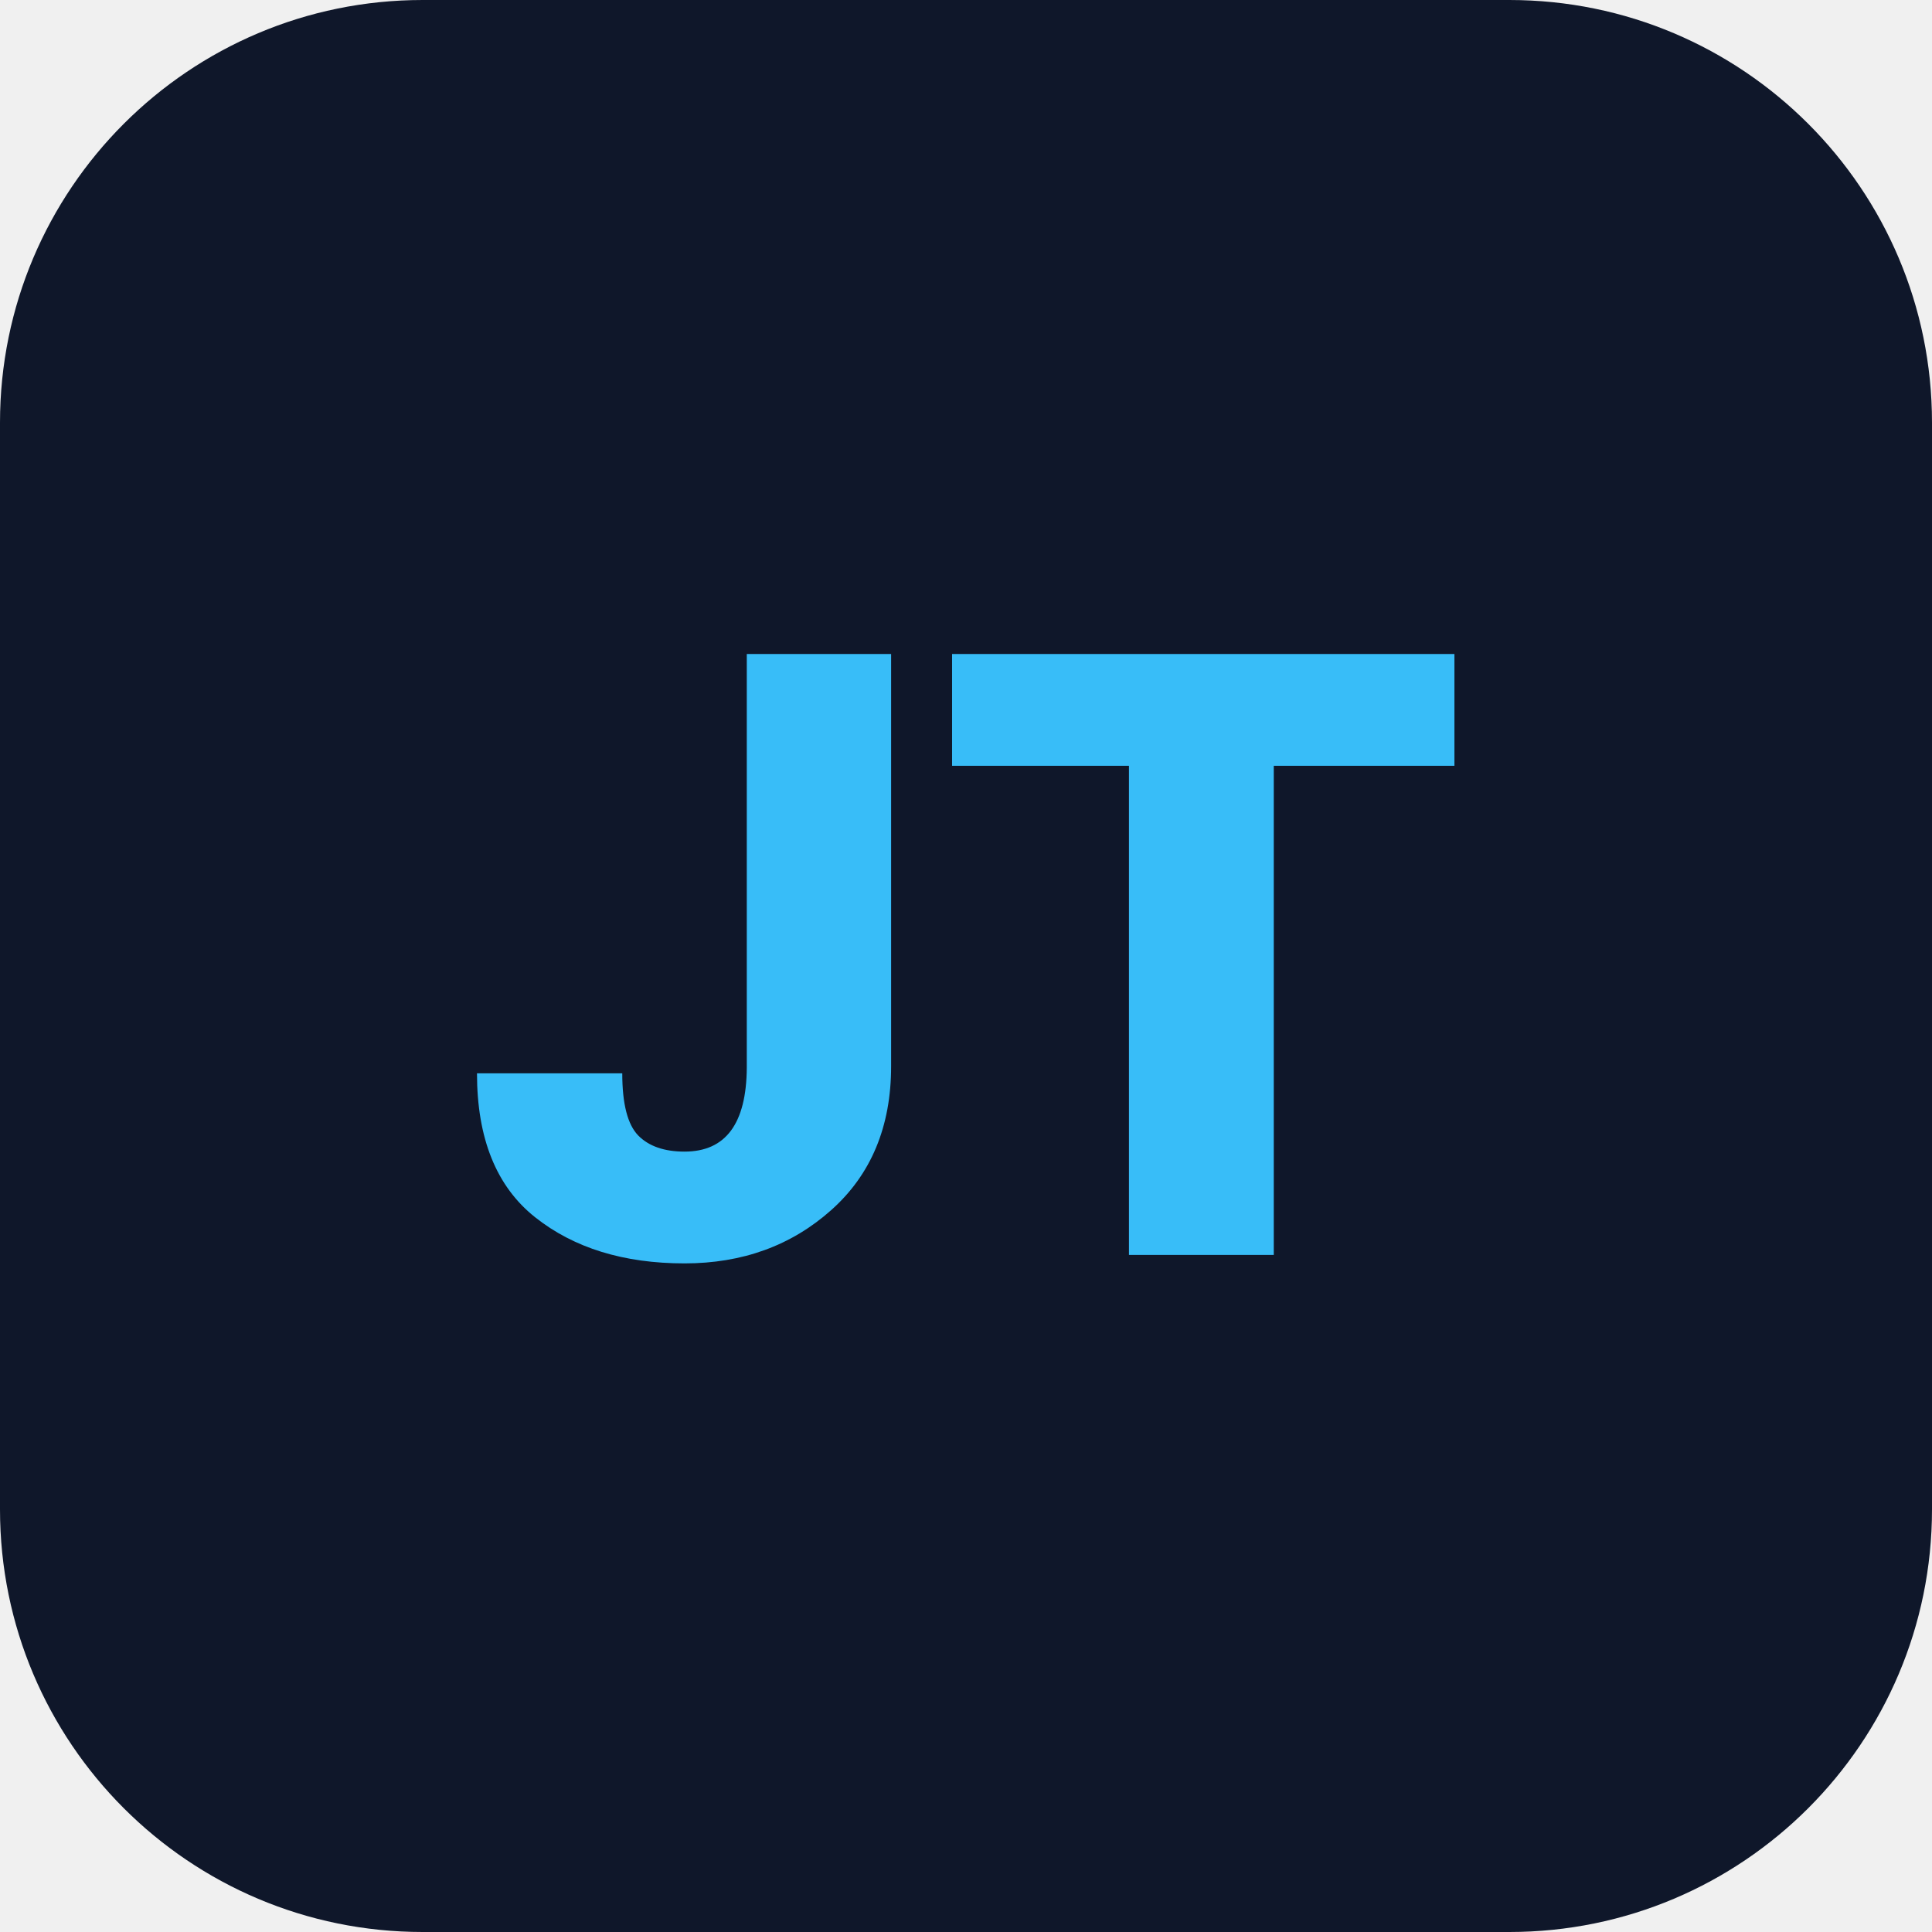
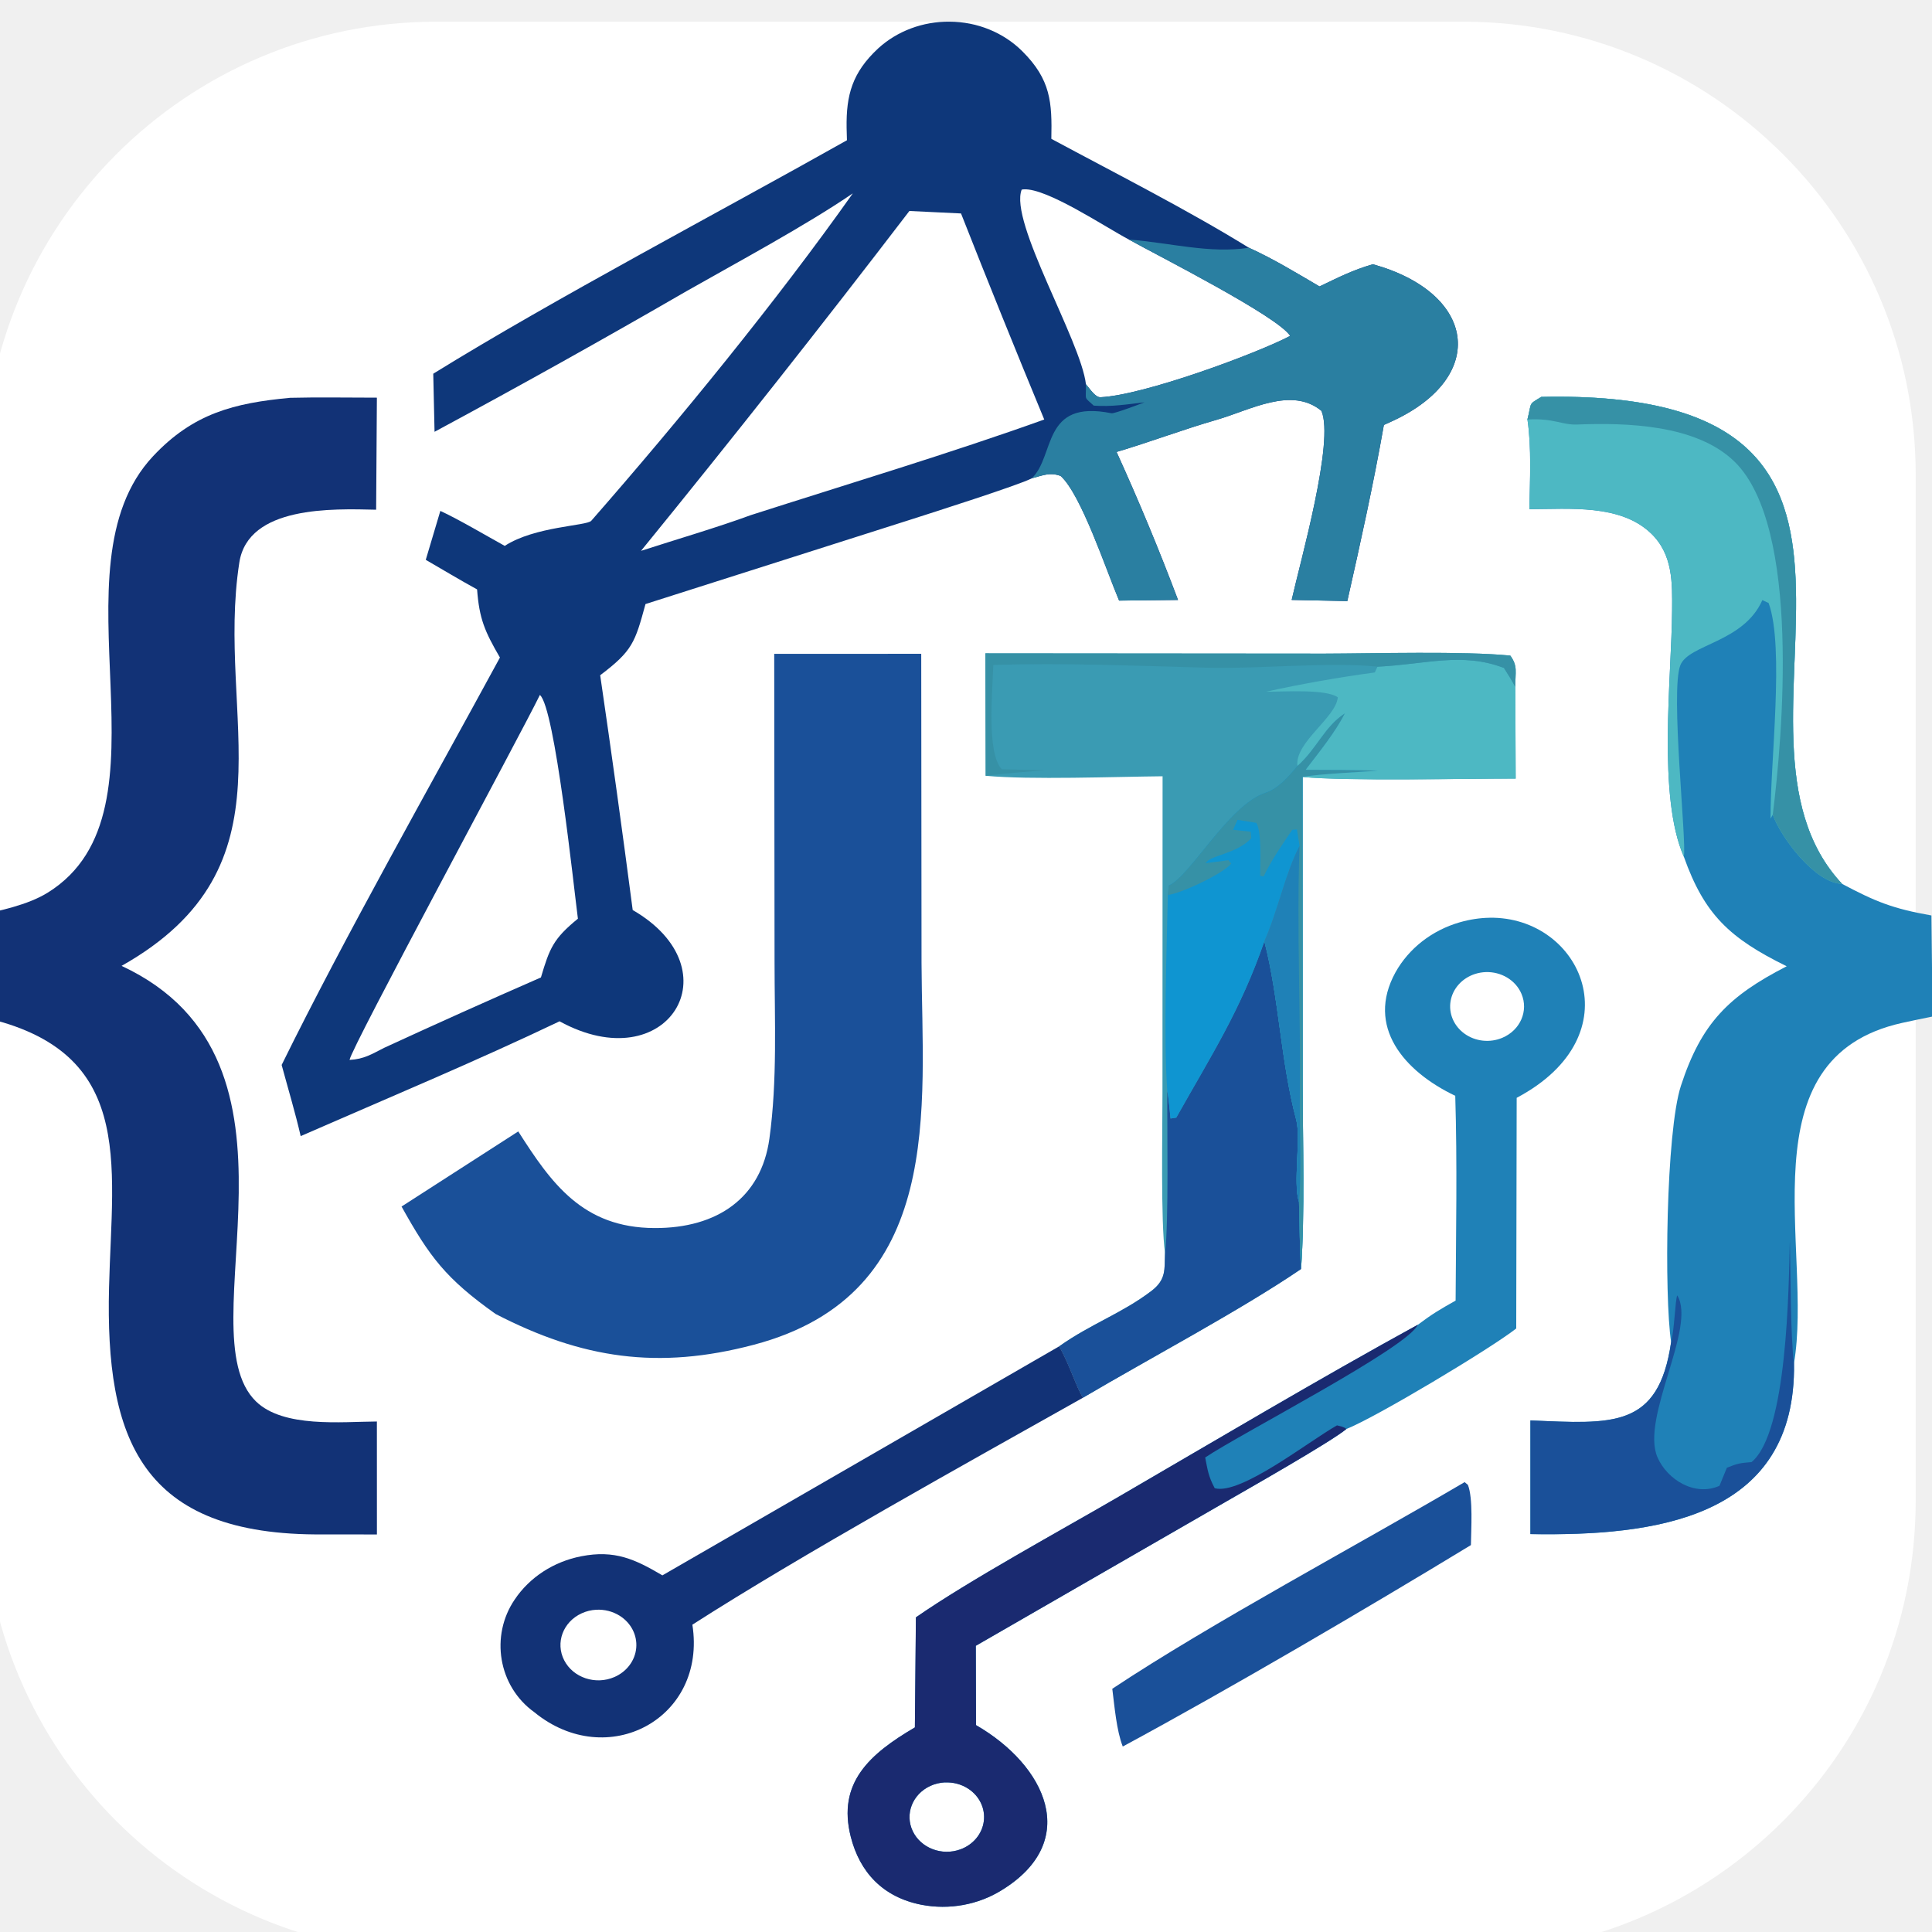
- <svg xmlns="http://www.w3.org/2000/svg" viewBox="0 0 64 64" width="64" height="64">
-   <rect width="64" height="64" rx="14" fill="#0f172a" />
-   <text x="50%" y="50%" dominant-baseline="central" text-anchor="middle" fill="#38bdf8" font-family="system-ui, -apple-system, BlinkMacSystemFont, 'Segoe UI', Roboto, sans-serif" font-weight="800" font-size="28">
-     JT
-   </text>
+ <svg xmlns="http://www.w3.org/2000/svg" viewBox="0 0 64 64" width="64" height="64" version="1.1" id="svg1">
+   <defs id="defs1">
+     <linearGradient id="Gradient3" gradientUnits="userSpaceOnUse" x1="424.026" y1="465.638" x2="620.88" y2="470.802" gradientTransform="matrix(0.6875,0,0,0.687556,0,-7e-6)">
+       <stop class="stop0" offset="0" stop-opacity="1" stop-color="rgb(14,55,122)" id="stop5" />
+       <stop class="stop1" offset="1" stop-opacity="1" stop-color="rgb(51,136,169)" id="stop6" />
+     </linearGradient>
+     <linearGradient id="Gradient2" gradientUnits="userSpaceOnUse" x1="586.042" y1="428.108" x2="669.015" y2="436.847" gradientTransform="matrix(0.6875,0,0,0.687556,0,-7e-6)">
+       <stop class="stop0" offset="0" stop-opacity="1" stop-color="rgb(42,127,161)" id="stop3" />
+       <stop class="stop1" offset="1" stop-opacity="1" stop-color="rgb(88,191,193)" id="stop4" />
+     </linearGradient>
+     <linearGradient id="Gradient1" gradientUnits="userSpaceOnUse" x1="537.8" y1="742.456" x2="631.422" y2="711.153" gradientTransform="matrix(0.6875,0,0,0.687556,0,-7e-6)">
+       <stop class="stop0" offset="0" stop-opacity="1" stop-color="rgb(26,42,112)" id="stop1" />
+       <stop class="stop1" offset="1" stop-opacity="1" stop-color="rgb(11,77,158)" id="stop2" />
+     </linearGradient>
+   </defs>
+   <rect style="fill:#ffffff;fill-opacity:1;stroke-width:1" id="rect1" width="64" height="64" x="-0.541" y="0.718" ry="15" rx="15" />
+   <path id="path27" style="display:block;fill:url(#Gradient3);stroke-width:0.688" d="m 31.459,0.718 c -0.886,-0.01 -1.739,0.309 -2.37,0.887 -0.86,0.801 -1.06,1.545 -1.044,2.628 0.003,0.138 0.006,0.276 0.011,0.413 C 23.843,7.02 18.389,9.883 14.352,12.38 l 0.043,1.924 c 2.807,-1.511 5.588,-3.063 8.342,-4.656 1.657,-0.942 3.97,-2.186 5.514,-3.243 -2.509,3.549 -5.753,7.521 -8.664,10.846 -0.151,0.172 -1.868,0.183 -2.867,0.832 -0.612,-0.338 -1.52,-0.876 -2.133,-1.159 l -0.483,1.621 c 0.557,0.322 1.138,0.672 1.7,0.98 0.073,0.975 0.254,1.391 0.757,2.257 -2.281,4.199 -5.143,9.251 -7.231,13.496 0.199,0.737 0.465,1.627 0.63,2.357 2.805,-1.226 5.834,-2.492 8.576,-3.803 3.571,1.956 5.829,-1.717 2.423,-3.686 -0.339,-2.595 -0.698,-5.188 -1.077,-7.778 1.076,-0.813 1.153,-1.086 1.501,-2.358 l 8.86,-2.822 c 0.526,-0.169 3.538,-1.127 3.934,-1.342 0.379,-0.101 0.602,-0.209 0.958,-0.08 0.681,0.614 1.504,3.106 1.937,4.129 l 1.952,-0.021 c -0.623,-1.654 -1.302,-3.289 -2.036,-4.903 1.107,-0.328 2.21,-0.747 3.316,-1.065 1.123,-0.324 2.477,-1.112 3.47,-0.297 0.438,1 -0.694,4.971 -0.985,6.264 l 1.843,0.038 c 0.444,-1.973 0.86,-3.845 1.211,-5.834 0.109,-0.048 0.217,-0.098 0.325,-0.148 C 49.3,12.454 48.89,9.703 45.478,8.753 44.794,8.953 44.349,9.184 43.711,9.489 42.943,9.04 42.187,8.576 41.372,8.207 39.335,6.949 36.966,5.749 34.827,4.599 34.852,3.393 34.812,2.639 33.864,1.696 33.241,1.076 32.371,0.722 31.459,0.718 Z m 2.457,5.554 c 0.768,-0.042 2.666,1.231 3.479,1.663 0.943,0.524 4.942,2.546 5.344,3.193 -1.106,0.581 -4.839,1.963 -6.282,2.031 -0.172,0.008 -0.341,-0.264 -0.484,-0.43 -0.169,-1.452 -2.551,-5.383 -2.128,-6.448 0.022,-0.004 0.046,-0.007 0.071,-0.009 z m -3.791,0.717 1.71,0.082 c 0.899,2.283 1.818,4.558 2.757,6.826 -3.094,1.111 -6.568,2.155 -9.723,3.168 -1.084,0.4 -2.51,0.818 -3.635,1.183 3.023,-3.712 5.987,-7.465 8.891,-11.259 z m -12.24,16.033 c 0.497,0.417 1.121,6.356 1.259,7.411 -0.813,0.662 -0.938,0.978 -1.225,1.946 -1.738,0.76 -3.467,1.536 -5.188,2.329 -0.415,0.21 -0.672,0.378 -1.151,0.403 0.027,-0.354 5.703,-10.846 6.304,-12.089 z" />
+   <path id="path28" style="display:block;fill:url(#Gradient2);stroke-width:0.688" d="m 37.394,7.934 c 0.943,0.524 4.942,2.546 5.344,3.193 -1.106,0.581 -4.839,1.963 -6.282,2.031 -0.172,0.008 -0.341,-0.264 -0.484,-0.43 0.009,0.565 -0.081,0.395 0.26,0.709 0.575,0.044 1.108,-0.043 1.68,-0.11 -0.155,0.061 -1.003,0.381 -1.091,0.363 -2.326,-0.471 -1.857,1.421 -2.645,2.157 0.379,-0.101 0.602,-0.209 0.958,-0.08 0.681,0.614 1.504,3.106 1.937,4.129 l 1.952,-0.021 c -0.623,-1.654 -1.302,-3.289 -2.036,-4.903 1.107,-0.328 2.21,-0.747 3.316,-1.065 1.123,-0.324 2.477,-1.112 3.47,-0.297 0.438,1 -0.694,4.971 -0.985,6.264 l 1.843,0.038 c 0.444,-1.973 0.86,-3.845 1.211,-5.834 0.109,-0.048 0.217,-0.098 0.325,-0.148 C 49.3,12.454 48.89,9.703 45.478,8.753 44.794,8.953 44.349,9.184 43.711,9.489 42.943,9.04 42.187,8.576 41.372,8.207 40.074,8.407 38.787,8.047 37.394,7.934 Z" />
+   <path fill="#123276" d="m 9.612,13.178 c 0.921,-0.024 1.944,-0.004 2.873,-0.005 l -0.025,3.712 c -1.437,-0.033 -4.239,-0.137 -4.532,1.749 -0.799,5.131 1.971,10.053 -3.901,13.362 6.808,3.17 2.057,12.101 4.454,14.429 0.907,0.88 2.825,0.671 4.004,0.664 l 0.001,3.742 -1.771,-0.002 c -6.072,0.059 -7.225,-3.193 -7.103,-8.178 0.103,-4.197 0.908,-7.948 -4.428,-9.007 l 1.534e-4,-3.297 C -0.036,30.174 0.916,29.985 1.586,29.567 5.954,26.847 1.592,18.822 5.07,15.113 6.401,13.693 7.755,13.351 9.612,13.178 Z" id="path36" style="display:block;stroke-width:0.688" />
+   <path fill="#1f81b7" d="m 50.598,13.897 c 0.151,-0.594 0.017,-0.48 0.459,-0.748 13.965,-0.312 5.179,11.036 9.965,16.131 1.102,0.584 1.67,0.819 2.959,1.046 l 0.037,3.348 c -0.334,0.067 -0.672,0.137 -1.004,0.21 -5.263,1.165 -2.945,7.525 -3.586,11.276 0.001,0.081 0.001,0.162 4.46e-4,0.242 -0.068,4.899 -4.621,5.488 -8.732,5.417 l 1.57e-4,-3.764 c 2.698,0.108 4.246,0.29 4.661,-2.597 -0.23,-1.522 -0.174,-6.965 0.327,-8.496 0.678,-2.073 1.577,-2.964 3.502,-3.953 -1.894,-0.93 -2.728,-1.717 -3.407,-3.63 -0.882,-2.005 -0.404,-5.945 -0.389,-8.159 0.006,-0.9 0.035,-1.858 -0.709,-2.561 -1.017,-0.961 -2.673,-0.796 -4.019,-0.792 0.017,-0.959 0.075,-2.026 -0.063,-2.969 z" id="path38" style="display:block;stroke-width:0.688" />
+   <path fill="#4db8c3" d="m 50.598,13.897 c 0.151,-0.594 0.017,-0.48 0.459,-0.748 13.965,-0.312 5.179,11.036 9.965,16.131 -0.904,-0.022 -2.046,-1.564 -2.297,-2.293 l -0.072,0.132 c -0.02,-1.799 0.469,-5.682 -0.065,-7.142 l -0.207,-0.098 c -0.623,1.409 -2.446,1.461 -2.718,2.159 -0.337,0.865 0.218,5.846 0.116,6.341 -0.882,-2.005 -0.404,-5.945 -0.389,-8.159 0.006,-0.9 0.035,-1.858 -0.709,-2.561 -1.017,-0.961 -2.673,-0.796 -4.019,-0.792 0.017,-0.959 0.075,-2.026 -0.063,-2.969 z" id="path39" style="display:block;stroke-width:0.688" />
+   <path fill="#3691a6" d="m 50.598,13.897 c 0.151,-0.594 0.017,-0.48 0.459,-0.748 13.965,-0.312 5.179,11.036 9.965,16.131 -0.904,-0.022 -2.046,-1.564 -2.297,-2.293 0.319,-2.527 0.944,-9.513 -1.256,-11.684 -1.265,-1.248 -3.611,-1.303 -5.225,-1.24 -0.502,0.02 -0.77,-0.217 -1.646,-0.166 z" id="path40" style="display:block;stroke-width:0.688" />
+   <path fill="#1a5099" d="m 55.358,44.457 c 0.109,-0.404 0.136,-1.391 0.202,-1.547 0.652,1.054 -1.223,4.062 -0.653,5.367 0.321,0.736 1.236,1.308 2.053,0.942 l 0.245,-0.598 c 0.361,-0.145 0.424,-0.153 0.817,-0.188 1.188,-0.972 1.231,-5.756 1.269,-7.353 0.024,0.96 0.019,3.237 0.138,4.079 0.001,0.081 0.001,0.162 4.46e-4,0.242 -0.068,4.899 -4.621,5.488 -8.732,5.417 l 1.57e-4,-3.764 c 2.698,0.108 4.246,0.29 4.661,-2.597 z" id="path41" style="display:block;stroke-width:0.688" />
+   <path fill="#3a9bb3" d="m 32.643,21.643 11.228,0.009 c 1.643,-0.004 4.615,-0.088 6.16,0.065 0.257,0.355 0.162,0.541 0.165,1.04 l 0.012,3.034 c -1.639,-0.003 -5.604,0.089 -7.059,-0.054 l 0.003,10.23 c 0.003,1.853 0.076,4.256 -0.053,6.07 -1.99,1.356 -5.031,2.969 -7.221,4.261 -0.194,-0.266 -0.471,-1.157 -0.793,-1.699 1.064,-0.753 2.06,-1.08 3.051,-1.83 0.508,-0.385 0.435,-0.724 0.457,-1.255 -0.146,-1.051 -0.083,-4.087 -0.085,-5.289 l 0.004,-10.51 c -1.568,0.015 -4.394,0.122 -5.859,-0.016 z" id="path42" style="display:block;stroke-width:0.688" />
+   <path fill="#1a5099" d="m 41.884,31.181 c 0.491,1.908 0.538,3.971 1.054,5.91 0.166,0.621 -0.114,2.091 0.092,2.728 0.02,0.705 0.021,1.527 0.069,2.22 -1.99,1.356 -5.031,2.969 -7.221,4.261 -0.194,-0.266 -0.471,-1.157 -0.793,-1.699 1.064,-0.753 2.06,-1.08 3.051,-1.83 0.508,-0.385 0.435,-0.724 0.457,-1.255 0.127,-1.056 0.067,-4.161 0.074,-5.367 0.05,0.241 0.079,0.647 0.108,0.904 l 0.19,-0.03 c 1.179,-2.098 2.118,-3.532 2.919,-5.842 z" id="path43" style="display:block;stroke-width:0.688" />
+   <path fill="#0f95d1" d="m 42.979,25.371 c 0.645,-0.57 0.886,-1.297 1.572,-1.742 -0.321,0.638 -0.856,1.288 -1.299,1.871 0.78,0.007 1.63,-0.003 2.403,0.032 -0.544,0.038 -2.042,0.112 -2.505,0.206 l 0.003,10.23 c 0.003,1.853 0.076,4.256 -0.053,6.07 -0.048,-0.693 -0.049,-1.515 -0.069,-2.22 -0.205,-0.636 0.074,-2.107 -0.092,-2.728 -0.516,-1.939 -0.564,-4.002 -1.054,-5.91 -0.802,2.31 -1.74,3.744 -2.919,5.842 l -0.19,0.03 c -0.028,-0.257 -0.058,-0.664 -0.108,-0.904 -0.127,-1.828 -0.02,-4.64 0.018,-6.5 l 0.034,-0.316 c 0.703,-0.3 1.99,-2.679 3.204,-3.072 0.427,-0.138 0.778,-0.552 1.056,-0.889 z" id="path44" style="display:block;stroke-width:0.688" />
+   <path fill="#3691a6" d="m 42.979,25.371 c 0.645,-0.57 0.886,-1.297 1.572,-1.742 -0.321,0.638 -0.856,1.288 -1.299,1.871 0.78,0.007 1.63,-0.003 2.403,0.032 -0.544,0.038 -2.042,0.112 -2.505,0.206 l 0.003,10.23 c 0.003,1.853 0.076,4.256 -0.053,6.07 -0.048,-0.693 -0.049,-1.515 -0.069,-2.22 -0.205,-0.636 0.074,-2.107 -0.092,-2.728 -0.516,-1.939 -0.564,-4.002 -1.054,-5.91 0.456,-1.033 0.691,-2.248 1.165,-3.158 l -0.088,-0.546 -0.155,0.012 c -0.348,0.518 -0.679,0.985 -0.948,1.546 l -0.115,-0.023 c -3.14e-4,-0.415 0.058,-1.449 -0.126,-1.752 l -0.624,-0.101 -0.147,0.33 0.582,0.063 0.022,0.216 c -0.482,0.525 -1.399,0.571 -1.508,0.827 l 0.753,-0.099 0.089,0.113 c -0.259,0.331 -1.651,0.986 -2.1,1.041 l 0.034,-0.316 c 0.703,-0.3 1.99,-2.679 3.204,-3.072 0.427,-0.138 0.778,-0.552 1.056,-0.889 z" id="path45" style="display:block;stroke-width:0.688" />
+   <path fill="#1f81b7" d="m 43.049,28.023 c -0.099,2.734 0.044,5.563 0.009,8.301 -0.012,0.96 0.067,2.579 -0.029,3.495 -0.205,-0.636 0.074,-2.107 -0.092,-2.728 -0.516,-1.939 -0.564,-4.002 -1.054,-5.91 0.456,-1.033 0.691,-2.248 1.165,-3.158 z" id="path46" style="display:block;stroke-width:0.688" />
+   <path fill="#4db8c3" d="m 45.63,22.086 c 1.602,-0.077 2.799,-0.493 4.19,0.041 0.147,0.227 0.25,0.394 0.377,0.631 l 0.012,3.034 c -1.639,-0.003 -5.603,0.089 -7.059,-0.054 0.463,-0.094 1.961,-0.168 2.505,-0.206 -0.773,-0.035 -1.623,-0.026 -2.403,-0.032 0.443,-0.583 0.978,-1.232 1.299,-1.871 -0.686,0.445 -0.927,1.172 -1.572,1.742 -0.094,-0.776 1.272,-1.591 1.338,-2.271 -0.389,-0.281 -1.772,-0.185 -2.38,-0.186 1.191,-0.261 2.394,-0.474 3.605,-0.638 z" id="path47" style="display:block;stroke-width:0.688" />
+   <path fill="#3691a6" d="m 32.643,21.643 11.228,0.009 c 1.643,-0.004 4.615,-0.088 6.16,0.065 0.257,0.355 0.162,0.541 0.165,1.04 -0.126,-0.237 -0.23,-0.404 -0.377,-0.631 -1.39,-0.533 -2.587,-0.118 -4.19,-0.041 -1.529,-0.167 -3.965,0.079 -5.593,0.035 -2.389,-0.063 -4.742,-0.165 -7.132,-0.093 -0.023,0.844 -0.231,2.912 0.281,3.456 l 1.419,0.034 c -0.657,0.052 -1.298,0.1 -1.952,0.183 z" id="path48" style="display:block;stroke-width:0.688" />
+   <path fill="#1a5099" d="m 25.647,21.66 4.87,-0.002 0.01,10.241 c 0.018,4.779 0.821,10.966 -5.56,12.649 -3.161,0.834 -5.685,0.462 -8.551,-1.022 -1.653,-1.174 -2.186,-1.893 -3.114,-3.558 l 3.866,-2.488 c 1.092,1.71 2.129,3.193 4.518,3.201 2.078,0.007 3.532,-1.002 3.802,-2.966 0.266,-1.935 0.17,-3.909 0.17,-5.86 z" id="path49" style="display:block;stroke-width:0.688" />
+   <path id="path52" style="display:block;fill:#1f81b7;fill-opacity:1;stroke-width:0.688" d="m 49.338,30.402 c -0.316,0.005 -0.646,0.054 -0.984,0.151 -0.919,0.266 -1.686,0.864 -2.128,1.659 -0.985,1.793 0.278,3.276 1.981,4.088 0.069,2.226 0.024,4.549 0.012,6.784 -0.519,0.292 -0.776,0.443 -1.248,0.798 -3.278,1.796 -6.67,3.814 -9.904,5.695 -1.944,1.131 -4.951,2.768 -6.725,4 l -0.034,3.646 c -1.5,0.879 -2.577,1.837 -2.124,3.622 0.296,1.166 1.055,2.001 2.343,2.253 0.919,0.176 1.876,0.002 2.656,-0.483 2.651,-1.627 1.46,-4.136 -0.85,-5.468 l -0.007,-2.628 8.3,-4.782 c 0.697,-0.402 3.477,-1.98 3.977,-2.4 0.981,-0.389 4.766,-2.656 5.624,-3.329 l 0.015,-7.641 c 3.928,-2.081 2.153,-6.018 -0.902,-5.966 z m -0.122,1.8 c 0.506,-0.018 0.989,0.26 1.184,0.719 0.241,0.566 -0.039,1.208 -0.635,1.458 -0.411,0.173 -0.891,0.121 -1.248,-0.135 -0.358,-0.256 -0.536,-0.674 -0.463,-1.088 0.073,-0.414 0.385,-0.757 0.811,-0.893 0.116,-0.037 0.234,-0.057 0.351,-0.061 z M 31.296,59.046 c 0.274,-0.014 0.55,0.057 0.782,0.209 0.371,0.244 0.567,0.658 0.512,1.077 -0.055,0.419 -0.353,0.777 -0.775,0.931 -0.616,0.225 -1.312,-0.042 -1.58,-0.605 -0.268,-0.563 -0.012,-1.222 0.581,-1.496 0.152,-0.07 0.316,-0.109 0.48,-0.118 z" />
+   <path id="path53" style="display:block;fill:url(#Gradient1);stroke-width:0.688" d="m 46.969,43.882 c -3.278,1.796 -6.67,3.814 -9.904,5.695 -1.944,1.131 -4.951,2.768 -6.725,4 l -0.034,3.646 c -1.5,0.879 -2.577,1.837 -2.124,3.622 0.296,1.166 1.055,2.001 2.343,2.253 0.919,0.176 1.876,0.002 2.656,-0.483 2.651,-1.627 1.46,-4.136 -0.85,-5.468 l -0.007,-2.628 8.3,-4.782 c 0.697,-0.402 3.477,-1.98 3.977,-2.4 -0.094,-0.079 -0.17,-0.08 -0.311,-0.12 -0.955,0.54 -3.196,2.316 -4.051,2.082 -0.211,-0.398 -0.232,-0.593 -0.316,-1.018 1.219,-0.816 6.702,-3.632 7.046,-4.399 z M 31.296,59.046 c 0.274,-0.014 0.55,0.057 0.782,0.209 0.371,0.244 0.567,0.658 0.512,1.077 -0.055,0.419 -0.353,0.777 -0.775,0.931 -0.616,0.225 -1.312,-0.042 -1.58,-0.605 -0.268,-0.563 -0.012,-1.222 0.581,-1.496 0.152,-0.07 0.316,-0.109 0.48,-0.118 z" />
+   <path id="path58" d="m 35.085,44.6 -13.142,7.586 c -0.903,-0.533 -1.579,-0.85 -2.686,-0.633 -0.915,0.177 -1.713,0.696 -2.207,1.434 -0.814,1.193 -0.553,2.87 0.651,3.733 2.412,1.974 5.722,0.216 5.235,-2.9 3.565,-2.29 9.195,-5.413 12.943,-7.521 -0.194,-0.266 -0.47,-1.156 -0.793,-1.699 z m -15.337,8.725 c 0.273,-0.015 0.549,0.053 0.783,0.201 0.374,0.237 0.582,0.642 0.545,1.062 -0.037,0.419 -0.313,0.788 -0.723,0.966 -0.625,0.271 -1.367,0.023 -1.664,-0.556 -0.297,-0.579 -0.039,-1.272 0.58,-1.555 0.152,-0.07 0.315,-0.109 0.479,-0.118 z" style="display:block;fill:#123276;fill-opacity:1;stroke-width:0.688" />
+   <path fill="#1a5099" d="m 48.518,49.097 0.108,0.091 c 0.176,0.442 0.106,1.473 0.1,1.995 -3.466,2.106 -7.995,4.763 -11.533,6.673 -0.208,-0.531 -0.273,-1.333 -0.347,-1.913 3.255,-2.164 8.148,-4.772 11.672,-6.846 z" id="path68" style="display:block;stroke-width:0.688" />
</svg>
